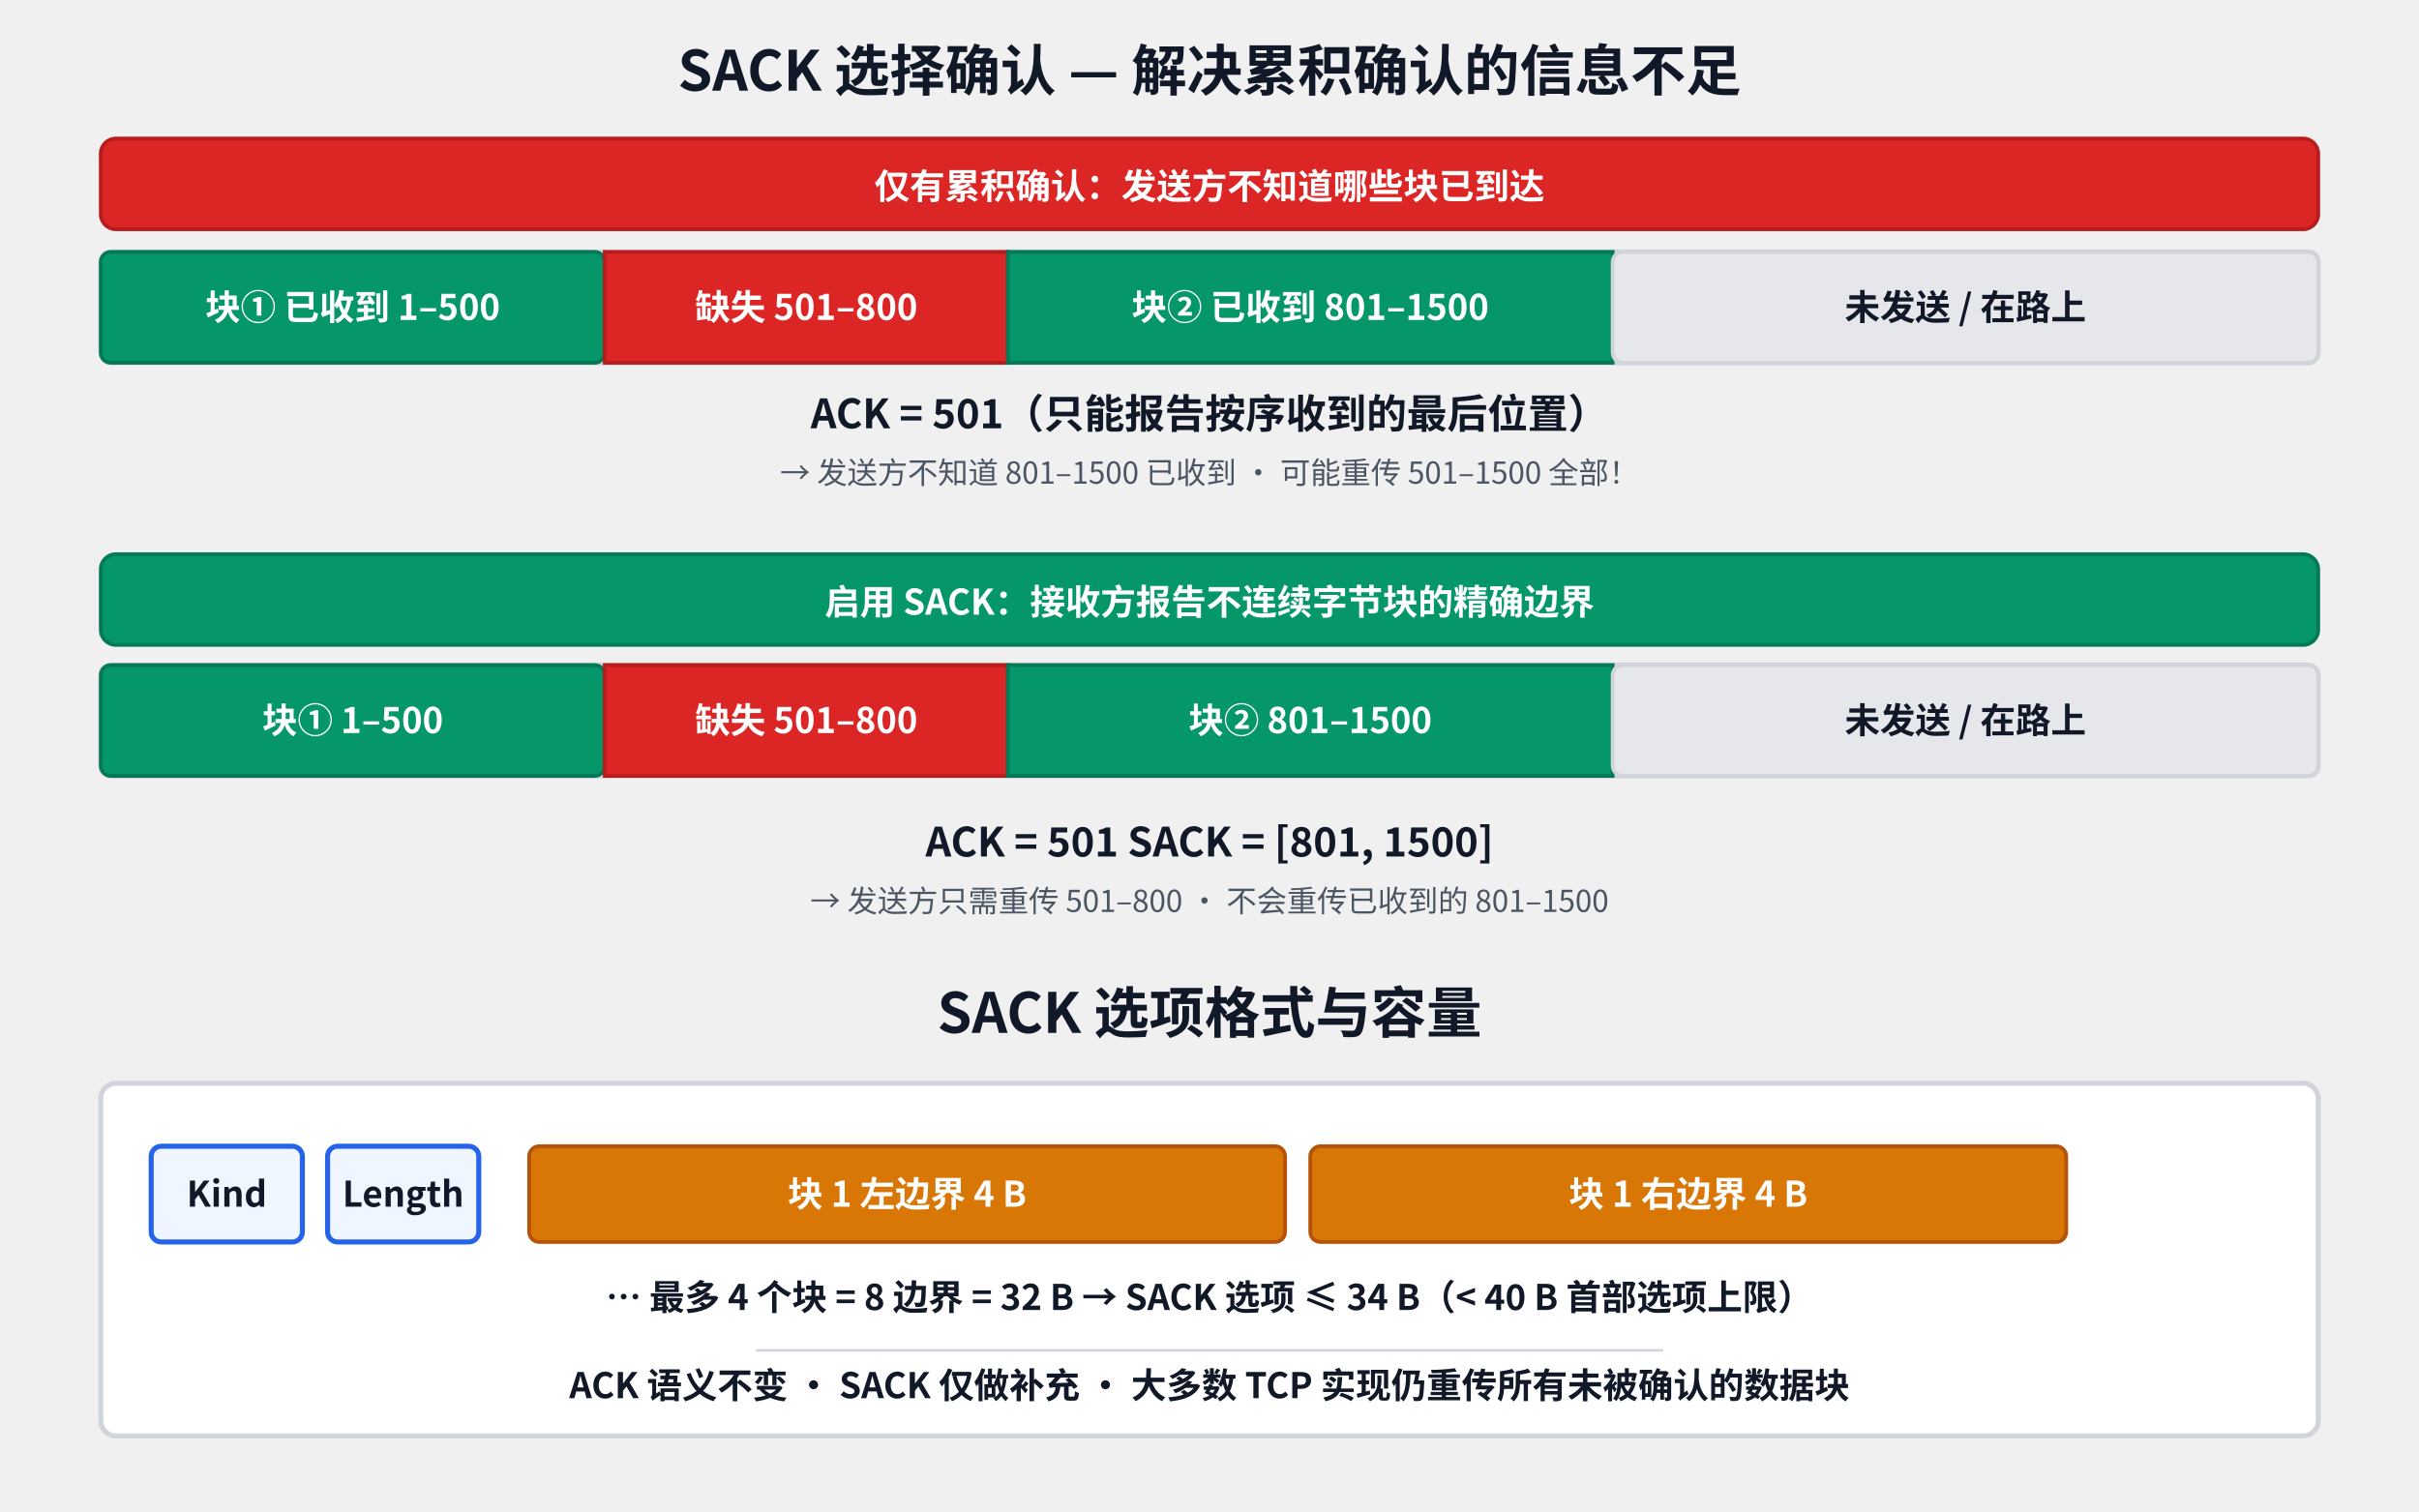
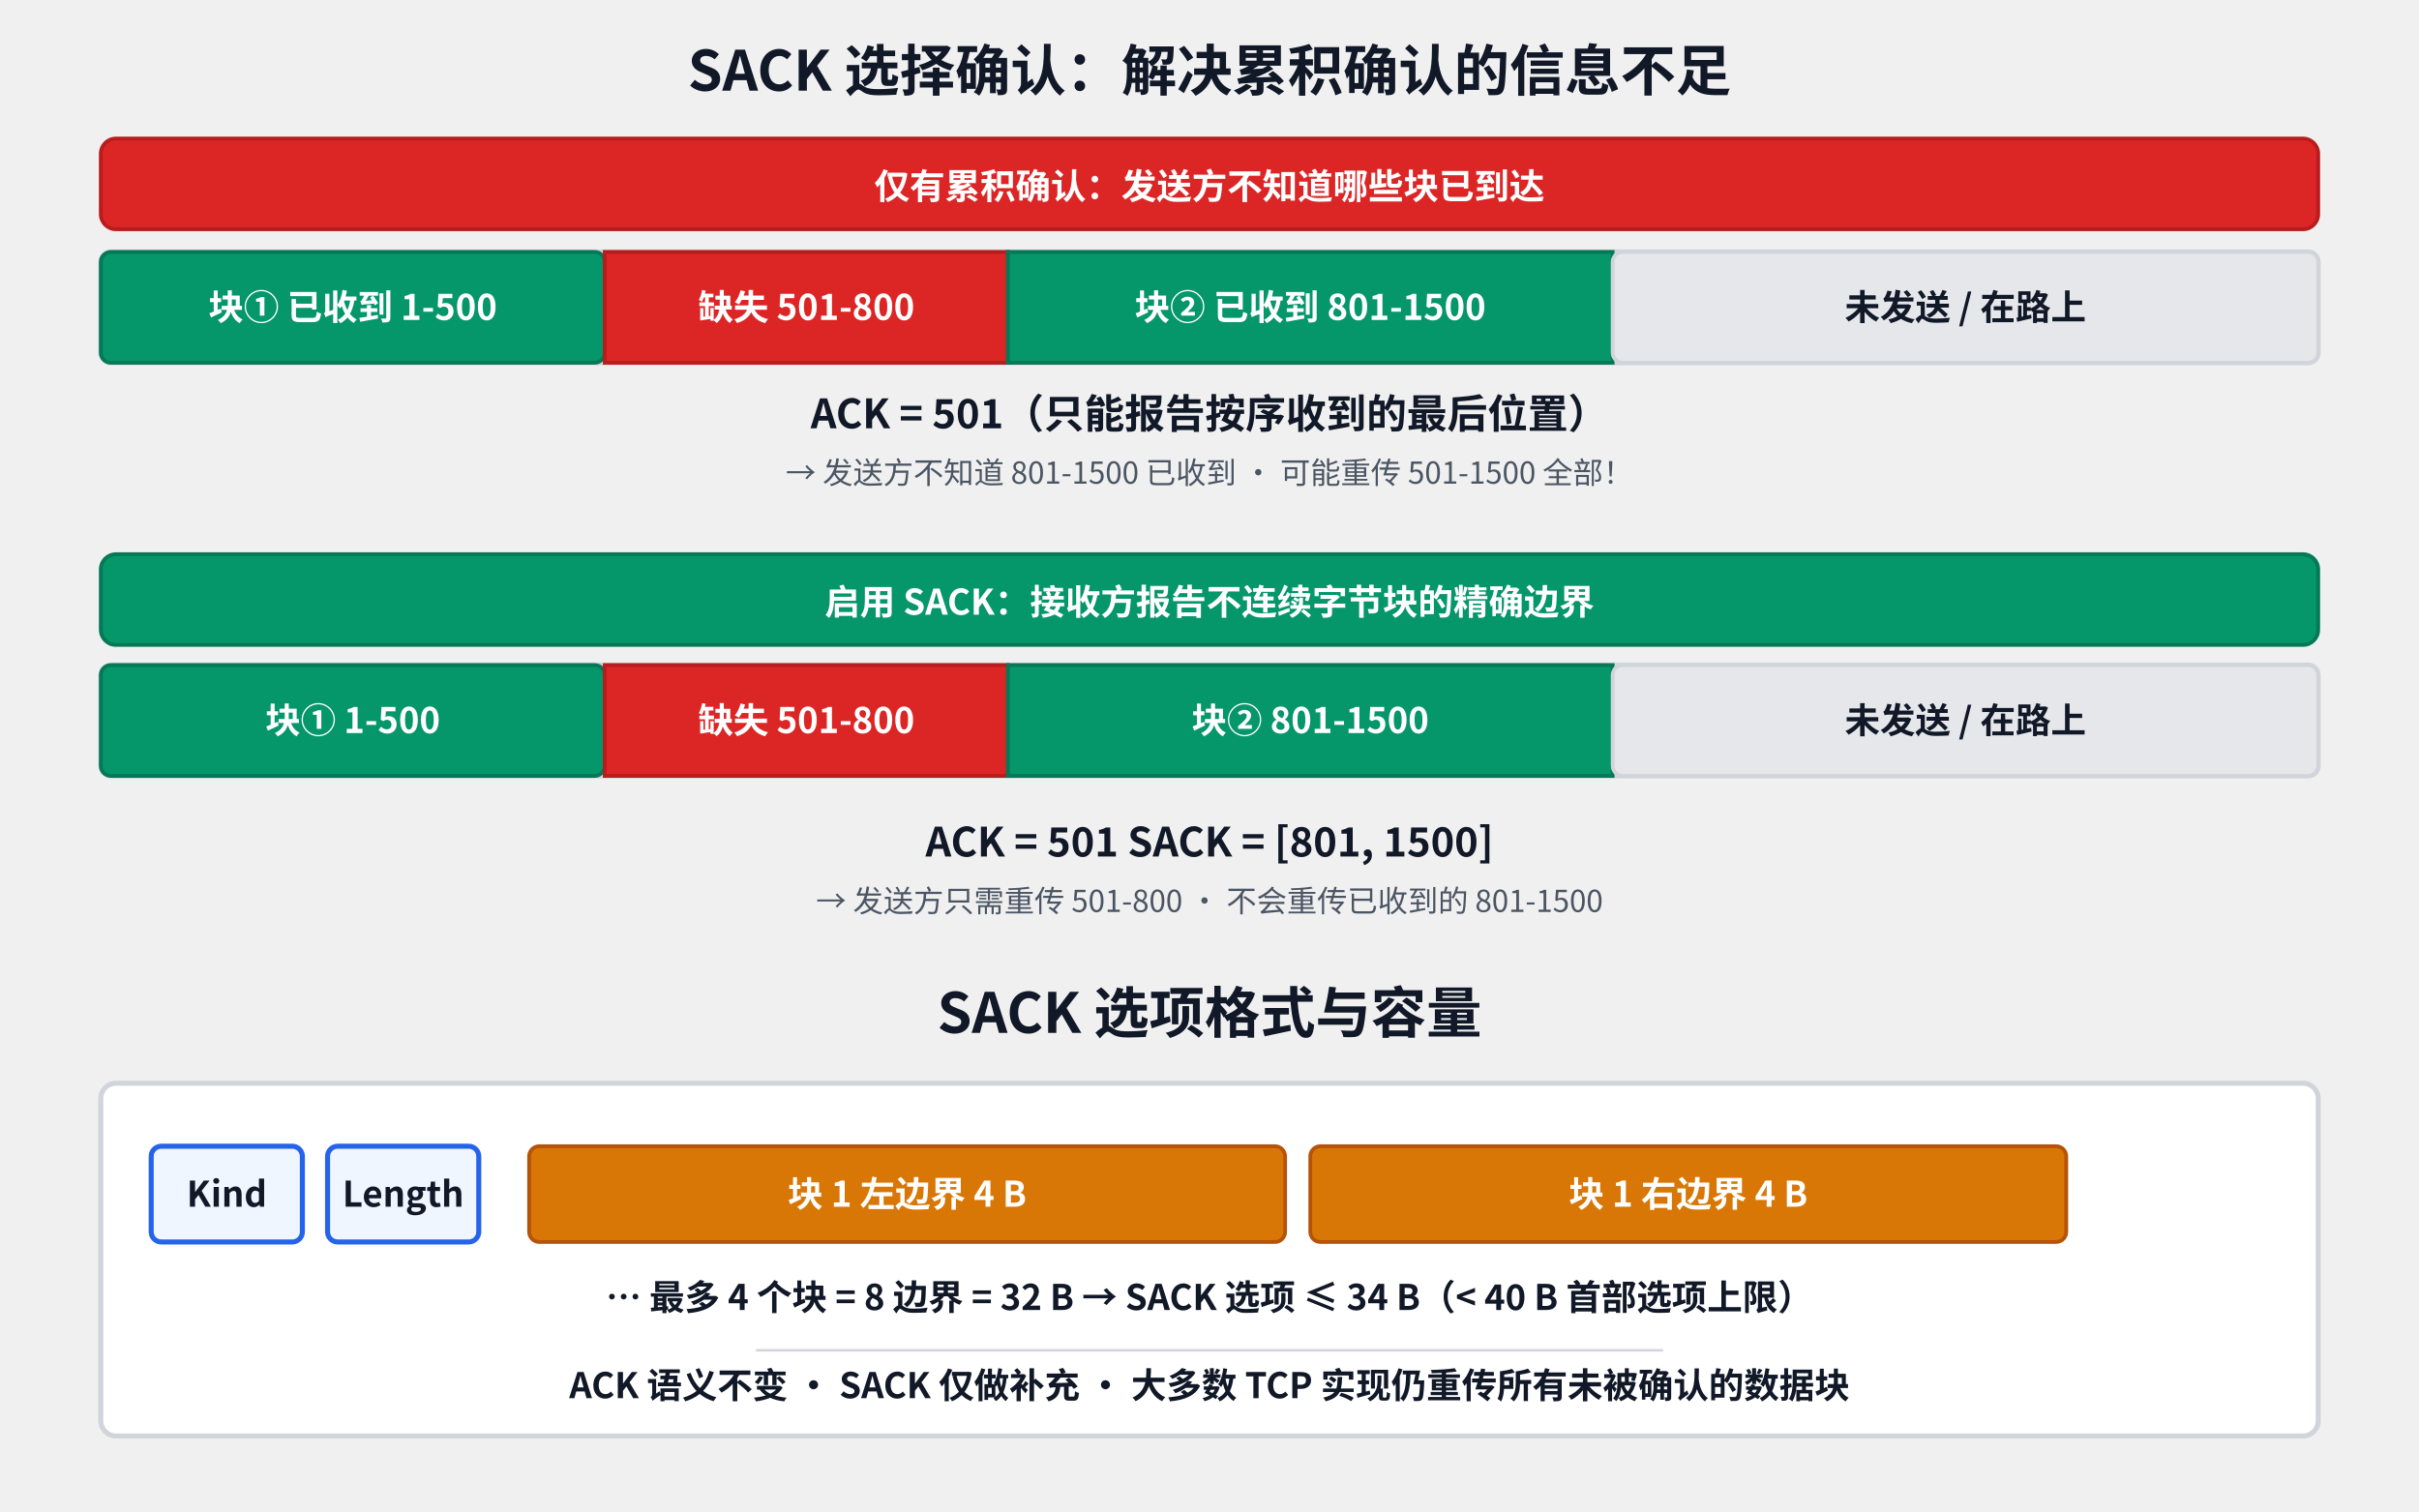
<svg xmlns="http://www.w3.org/2000/svg" width="960" height="600" viewBox="0 0 960 600" role="img">
  <style>/* paired-theme-canvas */
svg{background:#f8fafc}
@media(prefers-color-scheme:dark){svg{background:#0b1020}}

    :root{color-scheme:light dark}
    text{font-family:"Microsoft YaHei","Noto Sans CJK SC",Arial,sans-serif}
    .t{font-size:22px;font-weight:700;fill:#111827}
    .sh{font-size:16px;font-weight:700;fill:#111827}
    .ss{font-size:12px;fill:#4b5563}
    .sm{font-size:14px;font-weight:700;fill:#111827}
    .sw{font-size:14px;font-weight:700;fill:#fff}
    .box{fill:#fff;stroke:#d1d5db;stroke-width:2}
    .cg{fill:#059669;stroke:#047857;stroke-width:1.5}
    .cr{fill:#dc2626;stroke:#b91c1c;stroke-width:1.5}
    .gy{fill:#e5e7eb;stroke:#d1d5db;stroke-width:1.5}
    .fb{fill:#eff6ff;stroke:#2563eb;stroke-width:2}
    .ty{fill:#d97706;stroke:#b45309;stroke-width:1.5}
    @media(prefers-color-scheme:dark){
      .t,.sh,.sm{fill:#e5e7eb}
      .ss{fill:#9ca3af}
      .box{fill:#111827;stroke:#374151}
      .cg{fill:#047857;stroke:#065f46}
      .cr{fill:#b91c1c;stroke:#991b1b}
      .gy{fill:#1f2937;stroke:#374151}
      .fb{fill:#0f1d33;stroke:#1e40af}
      .ty{fill:#b45309;stroke:#92400e}
    }
  </style>
-   <text x="480" y="36" text-anchor="middle" class="t">SACK 选择确认 — 解决累积确认的信息不足</text>
+   <text x="480" y="36" text-anchor="middle" class="t">SACK 选择确认：解决累积确认的信息不足</text>
  <rect x="40" y="55" width="880" height="36" rx="6" class="cr" />
  <text x="480" y="79" text-anchor="middle" class="sw">仅有累积确认：发送方不知道哪些块已到达</text>
  <rect x="40" y="100" width="880" height="44" rx="4" class="box" />
  <rect x="40" y="100" width="200" height="44" rx="4" class="cg" />
-   <text x="140" y="127" text-anchor="middle" class="sw">块① 已收到 1–500</text>
+   <text x="140" y="127" text-anchor="middle" class="sw">块① 已收到 1-500</text>
  <rect x="240" y="100" width="160" height="44" class="cr" />
-   <text x="320" y="127" text-anchor="middle" class="sw">缺失 501–800</text>
+   <text x="320" y="127" text-anchor="middle" class="sw">缺失 501-800</text>
  <rect x="400" y="100" width="240" height="44" class="cg" />
-   <text x="520" y="127" text-anchor="middle" class="sw">块② 已收到 801–1500</text>
+   <text x="520" y="127" text-anchor="middle" class="sw">块② 已收到 801-1500</text>
  <rect x="640" y="100" width="280" height="44" rx="4" class="gy" />
  <text x="780" y="127" text-anchor="middle" class="sm" fill="#6b7280">未发送 / 在路上</text>
  <text x="480" y="170" text-anchor="middle" class="sh" fill="#dc2626">ACK = 501（只能报告按序收到的最后位置）</text>
-   <text x="480" y="192" text-anchor="middle" class="ss" fill="#dc2626">→ 发送方不知道 801–1500 已收到 · 可能重传 501–1500 全部！</text>
+   <text x="480" y="192" text-anchor="middle" class="ss" fill="#dc2626">→ 发送方不知道 801-1500 已收到 · 可能重传 501-1500 全部！</text>
  <rect x="40" y="220" width="880" height="36" rx="6" class="cg" />
  <text x="480" y="244" text-anchor="middle" class="sw">启用 SACK：接收方报告不连续字节块的精确边界</text>
  <rect x="40" y="264" width="880" height="44" rx="4" class="box" />
  <rect x="40" y="264" width="200" height="44" rx="4" class="cg" />
-   <text x="140" y="291" text-anchor="middle" class="sw">块① 1–500</text>
+   <text x="140" y="291" text-anchor="middle" class="sw">块① 1-500</text>
  <rect x="240" y="264" width="160" height="44" class="cr" />
-   <text x="320" y="291" text-anchor="middle" class="sw">缺失 501–800</text>
+   <text x="320" y="291" text-anchor="middle" class="sw">缺失 501-800</text>
  <rect x="400" y="264" width="240" height="44" class="cg" />
-   <text x="520" y="291" text-anchor="middle" class="sw">块② 801–1500</text>
+   <text x="520" y="291" text-anchor="middle" class="sw">块② 801-1500</text>
  <rect x="640" y="264" width="280" height="44" rx="4" class="gy" />
  <text x="780" y="291" text-anchor="middle" class="sm" fill="#6b7280">未发送 / 在路上</text>
  <text x="480" y="340" text-anchor="middle" class="sh" fill="#059669">ACK = 501    SACK = [801, 1500]</text>
-   <text x="480" y="362" text-anchor="middle" class="ss" fill="#059669">→ 发送方只需重传 501–800 · 不会重传已收到的 801–1500</text>
+   <text x="480" y="362" text-anchor="middle" class="ss" fill="#059669">→ 发送方只需重传 501-800 · 不会重传已收到的 801-1500</text>
  <text x="480" y="410" text-anchor="middle" class="t">SACK 选项格式与容量</text>
  <rect x="40" y="430" width="880" height="140" rx="6" class="box" />
  <rect x="60" y="455" width="60" height="38" rx="4" class="fb" />
  <text x="90" y="479" text-anchor="middle" class="sm" fill="#1e40af">Kind</text>
  <rect x="130" y="455" width="60" height="38" rx="4" class="fb" />
  <text x="160" y="479" text-anchor="middle" class="sm" fill="#1e40af">Length</text>
  <rect x="210" y="455" width="300" height="38" rx="4" class="ty" />
  <text x="360" y="479" text-anchor="middle" class="sw">块 1 左边界 4 B</text>
  <rect x="520" y="455" width="300" height="38" rx="4" class="ty" />
  <text x="670" y="479" text-anchor="middle" class="sw">块 1 右边界 4 B</text>
  <text x="480" y="520" text-anchor="middle" class="sm" fill="#6b7280">⋯ 最多 4 个块 = 8 边界 = 32 B → SACK 选项 ≤ 34 B（&lt; 40 B 首部选项上限）</text>
  <line x1="300" y1="536" x2="660" y2="536" stroke="#d1d5db" stroke-width="1" />
  <text x="480" y="555" text-anchor="middle" class="sm" fill="#6b7280">ACK 语义不变 · SACK 仅做补充 · 大多数 TCP 实现仍重传所有未被确认的数据块</text>
</svg>
